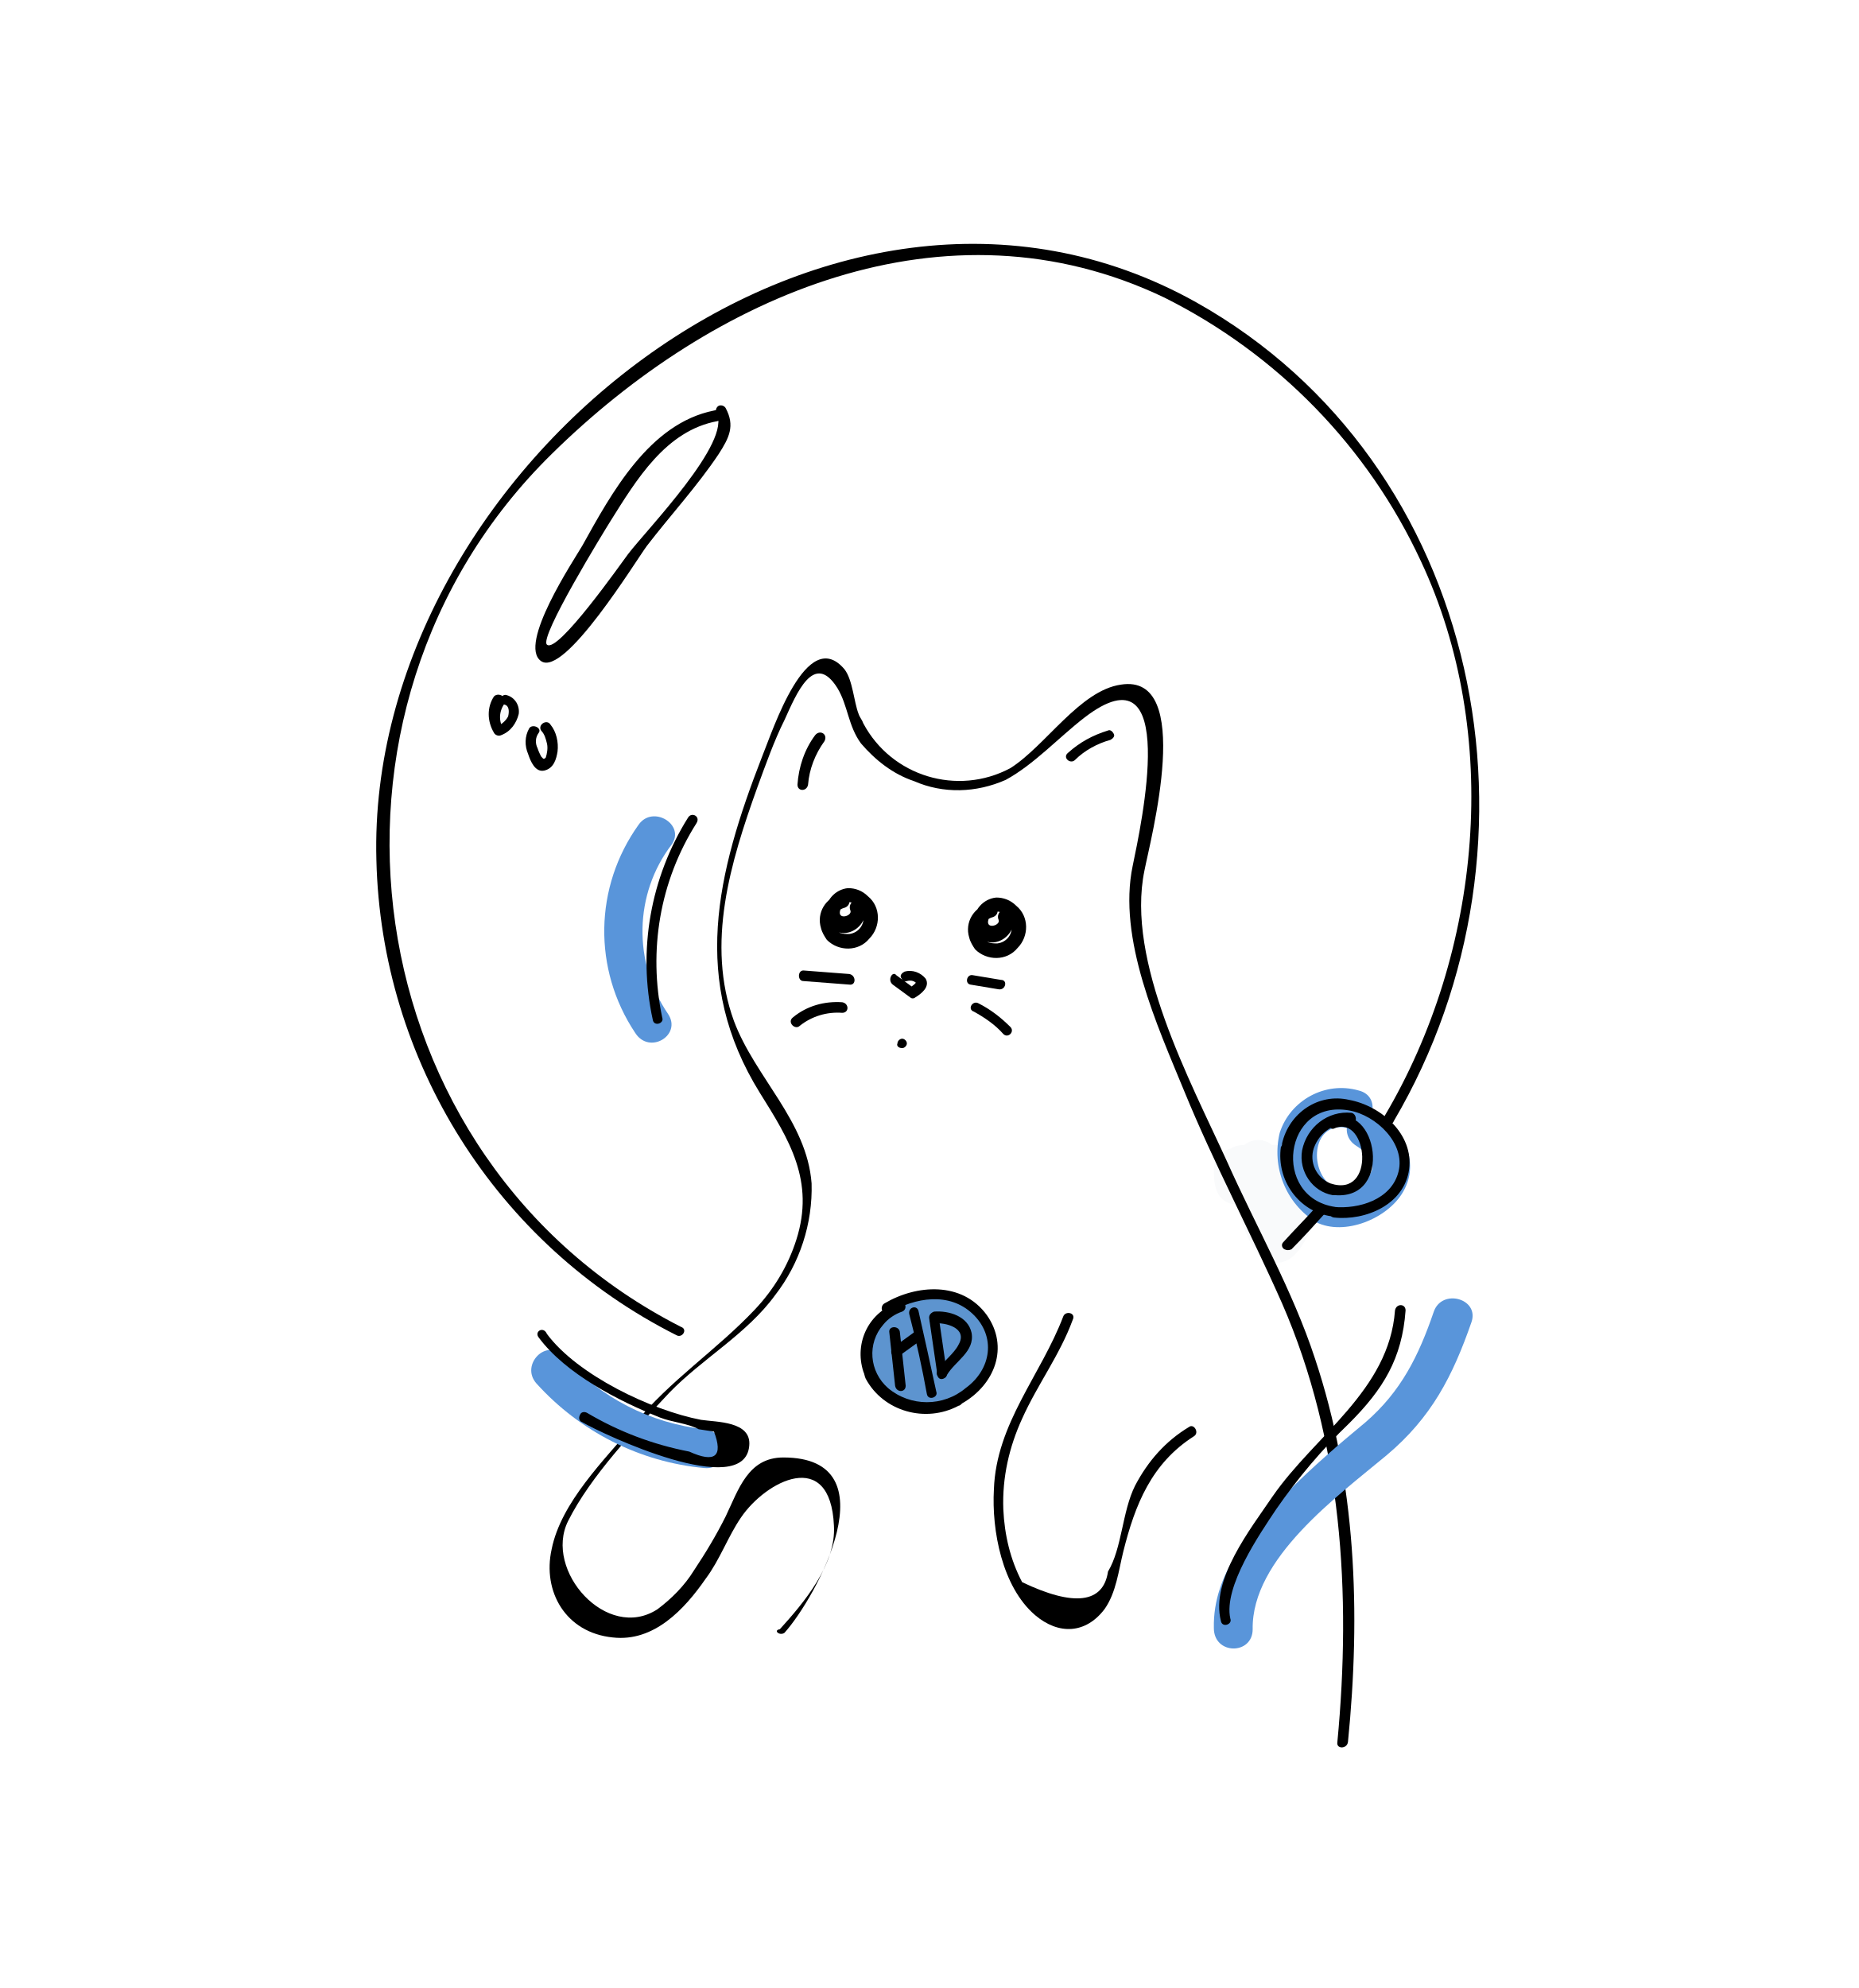
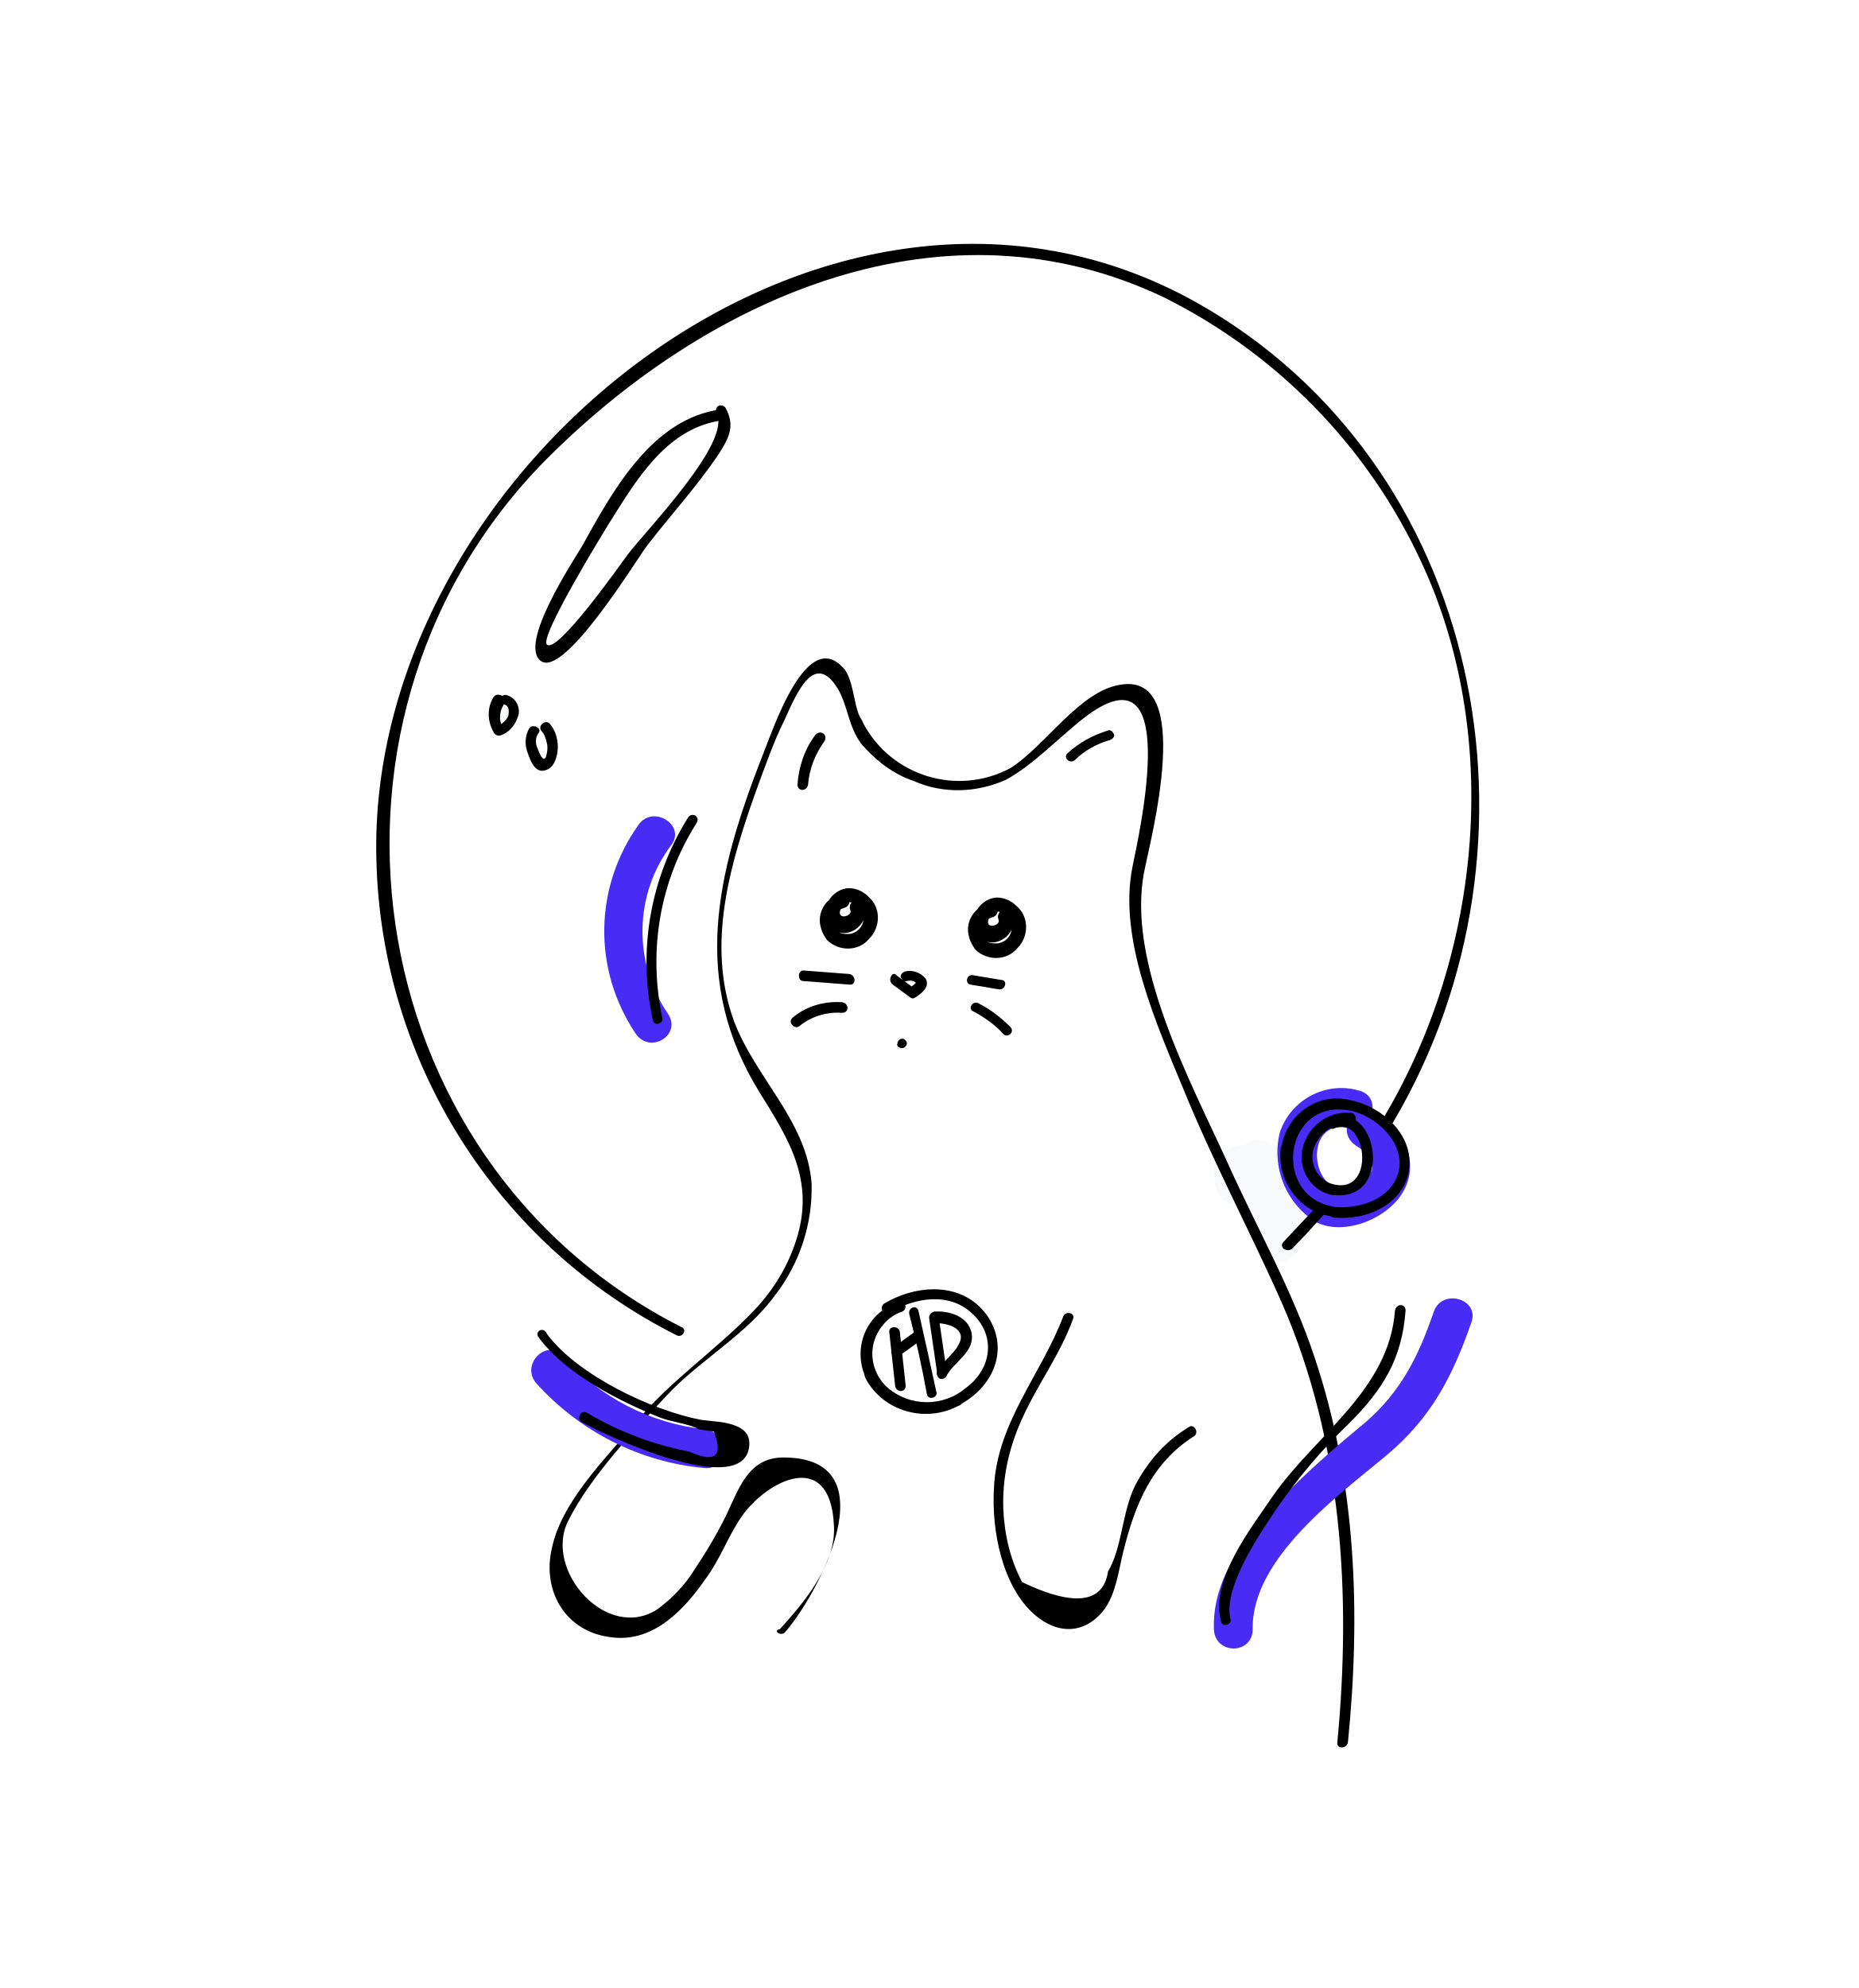
<svg xmlns="http://www.w3.org/2000/svg" version="1.1" id="Layer_1" x="0px" y="0px" viewBox="0 0 158 169" style="enable-background:new 0 0 158 169;" xml:space="preserve">
  <style type="text/css">
	.st0{fill:none;}
	.st1{fill:#F9FAFB;}
- 	.st2{fill:#5995DA;}
- 	.st3{fill:#5D94CF;}
+ 	.st2{fill:#482CF6;}
</style>
-   <g id="Layer_2">
+   <g>
    <g id="Layer_12">
      <path class="st0" d="M57.7,113.2C29.4,99.3,24,60.8,46,38.8c10.7-10.7,25.4-19.4,41.1-17.4c21.5,2.7,31.7,21.6,33.2,24.4    c12.6,23.8-1.3,47.9-2.2,49.3" />
      <path d="M57.9,112.8C30,98.6,24.7,60.4,46.9,38.6C60.6,25.1,80.4,16.4,99,25.3c9.6,4.8,17.3,12.7,21.8,22.4    c6.9,14.7,5.2,33.2-3.1,47.2c-0.1,0.2-0.1,0.5,0.2,0.6c0.2,0.1,0.5,0.1,0.6-0.2c13.9-23.6,7.6-55.9-16.8-69.6    C70.4,8.2,31.1,40,32,73.1c0.4,17.1,10.2,32.7,25.5,40.4C58,113.8,58.5,113,57.9,112.8L57.9,112.8z" />
-       <path class="st1" d="M103.2,99.3c0,0.6,0,1.2,0.2,1.8c0.3,1,1.3,1.5,2.3,1.2c0.6-0.2,1-0.6,1.2-1.2c0.1-0.4,0.3-0.8,0.5-1.2    l-3.3-0.4c0.1,0.8,0.3,1.6,0.6,2.3c0.3,1,1.3,1.5,2.3,1.2c0.7-0.2,1.2-0.9,1.2-1.6c0.1-0.8,0.3-1.5,0.6-2.3h-3.5    c0.2,1.3,0.4,2.6,0.8,3.8c0.3,1,1.3,1.5,2.3,1.2c0.7-0.2,1.2-0.9,1.2-1.6l0.4-3.4l-3.5,0.5c0.4,1.7,0.1,3.6,0.7,5.3l1.7-2.3h0    c-1.1-1.6-4.1-0.6-3.3,1.4c0.5,1.2,1.1,3,2.6,3.3c1.7,0.3,2.5-1.4,3.2-2.6c0.5-0.9,0.2-1.9-0.6-2.5l-0.5-0.4    c-1.8-1.4-3.6,1.7-1.8,3.1l0.5,0.4l-0.6-2.5c-0.3,0.5-0.6,1-0.9,1.4l1.8-0.5c0.4,0.2,0.5,0.2,0.2-0.1c-0.1-0.2-0.2-0.4-0.3-0.7    l-3.3,1.4c0.6,1.1,1.8,1.7,3,1.8c1,0,1.8-0.8,1.8-1.8c0-0.1,0-0.3-0.1-0.4c-0.6-1.7-0.3-3.5-0.7-5.3c-0.5-2.1-3.3-1.4-3.5,0.5    l-0.4,3.4l3.5-0.5c-0.3-1.3-0.6-2.5-0.8-3.8c-0.3-1-1.3-1.5-2.3-1.2c-0.6,0.2-1,0.6-1.2,1.2c-0.3,1.1-0.6,2.1-0.7,3.2l3.5-0.5    c-0.3-0.8-0.5-1.5-0.6-2.3c-0.2-1.5-2.6-1.7-3.3-0.4c-0.3,0.6-0.6,1.3-0.8,2h3.5c-0.2-0.3-0.2-0.6-0.1-0.9    C107,97,103.4,97,103.2,99.3L103.2,99.3z" />
+       <path class="st1" d="M103.2,99.3c0,0.6,0,1.2,0.2,1.8c0.3,1,1.3,1.5,2.3,1.2c0.6-0.2,1-0.6,1.2-1.2c0.1-0.4,0.3-0.8,0.5-1.2    l-3.3-0.4c0.1,0.8,0.3,1.6,0.6,2.3c0.3,1,1.3,1.5,2.3,1.2c0.7-0.2,1.2-0.9,1.2-1.6c0.1-0.8,0.3-1.5,0.6-2.3h-3.5    c0.2,1.3,0.4,2.6,0.8,3.8c0.3,1,1.3,1.5,2.3,1.2c0.7-0.2,1.2-0.9,1.2-1.6l0.4-3.4l-3.5,0.5c0.4,1.7,0.1,3.6,0.7,5.3l1.7-2.3l0,0    c-1.1-1.6-4.1-0.6-3.3,1.4c0.5,1.2,1.1,3,2.6,3.3c1.7,0.3,2.5-1.4,3.2-2.6c0.5-0.9,0.2-1.9-0.6-2.5l-0.5-0.4    c-1.8-1.4-3.6,1.7-1.8,3.1l0.5,0.4l-0.6-2.5c-0.3,0.5-0.6,1-0.9,1.4l1.8-0.5c0.4,0.2,0.5,0.2,0.2-0.1c-0.1-0.2-0.2-0.4-0.3-0.7    l-3.3,1.4c0.6,1.1,1.8,1.7,3,1.8c1,0,1.8-0.8,1.8-1.8c0-0.1,0-0.3-0.1-0.4c-0.6-1.7-0.3-3.5-0.7-5.3c-0.5-2.1-3.3-1.4-3.5,0.5    l-0.4,3.4l3.5-0.5c-0.3-1.3-0.6-2.5-0.8-3.8c-0.3-1-1.3-1.5-2.3-1.2c-0.6,0.2-1,0.6-1.2,1.2c-0.3,1.1-0.6,2.1-0.7,3.2l3.5-0.5    c-0.3-0.8-0.5-1.5-0.6-2.3c-0.2-1.5-2.6-1.7-3.3-0.4c-0.3,0.6-0.6,1.3-0.8,2h3.5c-0.2-0.3-0.2-0.6-0.1-0.9    C107,97,103.4,97,103.2,99.3L103.2,99.3z" />
      <path class="st2" d="M115.5,92.7c-2.8-0.8-5.8,0.8-6.7,3.6c-0.7,2.9,0.5,6,3.1,7.6c2.4,1.2,6.1-0.3,7.4-2.6    c1.5-2.6-0.1-5.5-2.4-6.8c-0.8-0.4-1.8-0.1-2.2,0.7c-0.4,0.8-0.2,1.7,0.6,2.2c0.8,0.5,1.9,1.5,1.1,2.5c-0.6,0.8-2.4,1.5-3.2,0.9    c-2-1.4-1.6-5.6,1.4-4.9C116.7,96.3,117.6,93.2,115.5,92.7L115.5,92.7z" />
      <path class="st2" d="M56.8,86.2c-3-4.4-2.9-10.2,0.3-14.4c1.2-1.7-1.6-3.4-2.8-1.7c-3.8,5.3-3.9,12.3-0.3,17.7    C55.2,89.7,58,88,56.8,86.2L56.8,86.2z" />
      <path class="st0" d="M66.4,138.5c4.4-4.4,5.8-9.4,4-12c-1-1.4-3.2-2.6-5-2c-1.5,0.5-2,2.1-3,4c-1.2,2.5-4.6,9.4-9,10    c-2.4,0.3-4.8-0.9-6-3c-1-1.8-0.3-3.8,0-5c0.5-1.8,1.5-2.7,4-6c1.9-2.5,2.9-3.7,4-5c6.1-7,8.7-6.5,11.3-11.4    c1.4-2.3,2-4.9,1.9-7.5c-0.2-2-0.9-3.9-2-5.6c-2.7-4.2-5.3-7.5-5.7-12.7c-0.3-4.9,1-9.8,2.7-14.3c0.9-2.4,4.2-12.4,6.8-12.1    c1.7,0.2,0.8,4.8,4.3,8c2.4,2.2,6.6,3.5,9.9,2.2c1.7-0.6,1.9-1.4,8.8-6.7c0.8-0.6,2-1.5,3-1.2s1.3,1.9,1.4,2.9    c0.6,4.6,0.9,6.9-0.9,11.9c-2.7,7.3,9.6,31.6,11.2,34.7c4.1,8.3,8,21,6,40.1" />
      <path d="M66.7,138.8c2.7-3,9.2-14.9-0.1-14.9c-3,0-3.8,2.7-4.9,5c-0.8,1.6-1.7,3.1-2.7,4.6c-0.8,1.3-1.9,2.4-3.1,3.3    c-4.3,2.8-9.7-3.3-7.6-7.5c1.9-3.8,5.7-7.8,8.6-10.9c2.8-2.9,6.6-5,9-8.3c2.1-2.7,3.2-6.1,3.1-9.5c-0.4-5.3-4.8-9-6.6-13.8    c-2.4-6.6-0.3-13.5,2-19.9c0.7-1.9,1.4-3.9,2.3-5.7c1-2.2,2.5-5.9,4.5-2.7c0.9,1.5,0.9,3.2,2,4.7c1.2,1.4,2.7,2.6,4.5,3.2    c2.5,1.1,5.3,1,7.8-0.1c2.4-1.3,4.5-3.6,6.7-5.3c8.2-6.3,4.8,9.2,4.1,12.6c-1.3,6.2,2.1,13.6,4.4,19.2c2.5,6.1,5.6,11.9,8.3,18    c5.1,11.7,5.9,24.7,4.7,37.3c-0.1,0.6,0.8,0.6,0.9,0c1.1-11,0.7-22.1-2.8-32.6c-1.9-5.8-5-11.2-7.5-16.8c-3.1-6.8-8.6-17-7-24.7    c0.5-2.6,4.3-16.8-2-15.8c-3.5,0.5-6.4,5.2-9.4,7.1c-4.5,2.4-10.1,0.7-12.5-3.8c-0.1-0.3-0.3-0.5-0.4-0.8c-0.4-1-0.5-2.9-1.2-3.8    c-3.2-3.8-6.1,5.2-7,7.4c-3.9,10-6.1,19.1-0.2,28.6c2.5,4,4.7,7.5,3.1,12.5c-0.7,2.2-1.9,4.2-3.5,5.9c-3.3,3.5-7.2,6-10.3,9.8    c-2.5,3-6.2,6.6-7,10.6c-0.8,3.6,1.2,7.1,5.2,7.5c3.5,0.4,6.1-2.4,7.9-5c1.2-1.6,1.9-3.6,3-5.2c2.1-3.1,7.6-6,7.9,0.7    c0.2,3.3-2.6,6.6-4.6,8.8C65.7,138.6,66.3,139.1,66.7,138.8L66.7,138.8z" />
      <path d="M90.4,111.9c-1.9,5-5.7,9.1-5.9,14.7c-0.2,3.5,0.7,8.3,3.5,10.7c2,1.7,4.3,1.6,5.9-0.5c1-1.4,1.2-3.3,1.6-4.9    c1-4,2.4-7.5,6-9.8c0.5-0.3,0-1.1-0.4-0.8c-2,1.2-3.5,2.9-4.6,5c-1.1,2.2-1.1,5.3-2.3,7.3c-0.4,2.7-2.9,3-7.3,0.9    c-1-1.9-1.5-4-1.6-6.2c-0.1-2.7,0.5-5.3,1.6-7.7c1.3-2.9,3.2-5.4,4.3-8.4C91.5,111.6,90.6,111.4,90.4,111.9L90.4,111.9z" />
      <path class="st2" d="M106.5,138.5c-0.1-6,7.2-11.3,11.4-14.8c3.8-3.2,5.6-6.7,7.2-11.3c0.7-2-2.5-2.9-3.2-0.9    c-1.3,3.8-2.8,6.8-5.8,9.4c-2.3,1.9-4.5,3.8-6.6,5.9c-3.1,3.3-6.4,6.9-6.3,11.6C103.2,140.7,106.5,140.7,106.5,138.5L106.5,138.5z    " />
      <path class="st2" d="M45.6,117.6c3.7,4.1,8.8,6.7,14.3,7.2c2.1,0.2,2.1-3.1,0-3.3c-4.6-0.5-8.9-2.7-12-6.2    C46.5,113.7,44.2,116,45.6,117.6L45.6,117.6z" />
-       <path d="M111.9,102.6c-0.9,1-1.9,2-2.8,3c-0.2,0.2-0.1,0.5,0.1,0.6c0.2,0.1,0.4,0.1,0.6,0c1-1,1.9-2,2.8-3    C112.9,102.8,112.2,102.2,111.9,102.6z" />
+       <path d="M111.9,102.6c-0.9,1-1.9,2-2.8,3c-0.2,0.2-0.1,0.5,0.1,0.6s0.4,0.1,0.6,0c1-1,1.9-2,2.8-3    C112.9,102.8,112.2,102.2,111.9,102.6z" />
      <path class="st0" d="M60.8,35.3c-2.9,0.3-5.1,2.7-6.9,5c-3.3,4.4-5.9,9.2-8,14.2c-0.2,0.3-0.2,0.7-0.1,1c0.4,0.6,1.3,0,1.7-0.5    l13-16.8c0.8-1,1.6-2.6,0.6-3.5" />
      <path d="M60.7,34.9c-5.5,1.1-8.7,7-11.2,11.5c-0.7,1.2-5.5,8.4-3.5,9.8s8.1-8.6,9-9.8c2-2.6,4.3-5.1,6.1-7.8    c0.9-1.4,1.4-2.4,0.6-3.9c-0.1-0.2-0.4-0.3-0.6-0.2s-0.3,0.4-0.2,0.6c1.4,2.4-5.9,9.9-7.5,12c-0.6,0.8-6,8.5-6.9,7.7    c-0.7-0.6,4.9-9.7,5.4-10.5c2.2-3.5,4.7-7.7,9.1-8.5C61.6,35.6,61.3,34.7,60.7,34.9L60.7,34.9z" />
      <path d="M69.3,62.5c-0.9,1.2-1.4,2.7-1.5,4.2c0,0.6,0.8,0.6,0.9,0c0.1-1.3,0.6-2.6,1.4-3.7C70.4,62.4,69.7,62,69.3,62.5L69.3,62.5    z" />
      <path d="M91.4,64.6c0.8-0.8,1.9-1.4,3-1.7c0.2-0.1,0.4-0.3,0.3-0.5s-0.3-0.4-0.5-0.3l0,0c-1.3,0.4-2.4,1-3.4,1.9    C90.3,64.4,91,65,91.4,64.6L91.4,64.6z" />
      <path d="M71.5,76c-1.3,0.3-2.1,1.6-1.7,2.9c0.1,0.4,0.3,0.7,0.5,1c1,1,2.7,1,3.6-0.1c1-1,1-2.7-0.1-3.6c-0.5-0.5-1.1-0.7-1.7-0.7    c-1.1,0.1-2,1.1-1.9,2.2c0,0.4,0.2,0.8,0.4,1.1c1.3,1.4,3.6-0.3,2.8-2c-0.4-0.7-1.4-0.1-1.1,0.6c0.2,0.5-1.3,0.9-0.8-0.2    s1.8-0.2,1.9,0.7c0.1,0.7-0.4,1.4-1.2,1.5c-0.3,0-0.5,0-0.8-0.1c-0.5-0.3-0.7-1-0.4-1.5c0.2-0.3,0.4-0.5,0.7-0.6    C72.6,77,72.2,75.8,71.5,76L71.5,76z" />
      <path d="M75.9,83.7l1.5,1.1c0.1,0.1,0.3,0.1,0.4,0c0.5-0.3,1.3-0.9,0.9-1.6c-0.4-0.5-1.1-0.8-1.8-0.6c-0.2,0.1-0.4,0.3-0.3,0.5    s0.3,0.4,0.5,0.3l0,0c0.4-0.1,0.7,0,0.9,0.3v-0.4c-0.1,0.3-0.4,0.5-0.7,0.7h0.4l-1.5-1.1C75.9,82.5,75.4,83.3,75.9,83.7L75.9,83.7    z" />
      <path d="M68.3,83.4l3.9,0.3c0.6,0.1,0.6-0.8,0-0.9l-3.9-0.3C67.8,82.5,67.8,83.4,68.3,83.4z" />
      <path d="M68,87.2c1-0.8,2.3-1.2,3.6-1.1c0.6,0,0.6-0.8,0-0.9c-1.5-0.1-3,0.3-4.2,1.3C66.9,86.9,67.6,87.6,68,87.2L68,87.2z" />
      <path d="M82.5,83.7l2.4,0.4c0.6,0.1,0.8-0.8,0.2-0.8l-2.4-0.4C82.2,82.8,82,83.6,82.5,83.7z" />
      <path d="M82.8,86c0.9,0.5,1.8,1.1,2.5,1.9c0.4,0.4,1-0.2,0.6-0.6c-0.8-0.8-1.7-1.5-2.7-2C82.7,85,82.2,85.8,82.8,86L82.8,86z" />
      <path d="M76.7,89.1c0.2,0,0.4-0.2,0.4-0.4c0-0.2-0.2-0.4-0.4-0.4c-0.2,0-0.4,0.2-0.4,0.4C76.2,88.9,76.4,89.1,76.7,89.1z" />
      <path class="st1" d="M42.4,59.5c-0.6,0.8-0.6,1.8-0.1,2.6c0.5-0.2,1-0.7,1.2-1.2c0.2-0.6,0-1.2-0.6-1.4" />
      <path d="M42,59.2c-0.6,0.9-0.6,2.1,0,3.1c0.1,0.2,0.4,0.3,0.6,0.2c0.8-0.3,1.3-1,1.5-1.8c0.1-0.7-0.3-1.4-1-1.6    c-0.5-0.2-0.8,0.7-0.2,0.8c0.4,0.1,0.4,0.6,0.3,1c-0.2,0.4-0.6,0.7-1,0.9l0.6,0.2c-0.4-0.7-0.4-1.5,0.1-2.2    C43.2,59.3,42.4,58.8,42,59.2L42,59.2z" />
      <path class="st0" d="M45.3,62.1c-0.6,0.7-0.1,1.8,0.3,2.6c0.1,0.2,0.2,0.3,0.4,0.4c0.3,0.1,0.6-0.2,0.7-0.5c0.4-0.9,0.2-2-0.4-2.8    " />
      <path d="M45,61.9c-0.4,0.7-0.4,1.5-0.1,2.2c0.2,0.6,0.6,1.6,1.4,1.4s1-1,1.1-1.6c0.1-0.8-0.1-1.7-0.6-2.3c-0.3-0.5-1.1,0-0.8,0.5    c0.3,0.3,0.4,0.7,0.5,1.1c0.1,0.4,0,0.9-0.1,1.2c-0.2,0.2-0.2,0.1-0.4-0.1c-0.1-0.2-0.2-0.4-0.3-0.7c-0.2-0.4-0.2-0.9,0.1-1.3    C46.1,61.9,45.3,61.5,45,61.9z" />
      <path d="M113.5,102.6c-5.4-0.8-4.4-9.2,1.2-8.2c2.3,0.4,4.8,2.8,4.2,5.2s-3.4,3.2-5.5,3c-0.6-0.1-0.6,0.8,0,0.9    c2.7,0.3,6-1.1,6.4-4.1s-2.4-5.4-5.1-5.9c-2.6-0.6-5.1,1.1-5.7,3.7c0,0.1,0,0.2-0.1,0.3c-0.4,2.8,1.5,5.5,4.3,5.9    C113.8,103.6,114.1,102.7,113.5,102.6z" />
      <path class="st0" d="M114.9,95.1c-1.4-0.1-2.8,0.6-3.5,1.9c-0.6,1.3-0.3,2.8,0.8,3.8c1.2,0.8,2.8,0.6,3.7-0.6    c0.6-1.1,0.6-2.5-0.1-3.6c-0.2-0.4-0.4-0.7-0.7-0.9c-0.5-0.4-1.2-0.4-1.7-0.2" />
      <path d="M114.9,94.6c-2-0.2-3.8,1.2-4.2,3.2c-0.3,1.8,0.9,3.5,2.6,3.8c0.1,0,0.1,0,0.2,0c5,0.4,3.6-8-0.2-6.5    c-0.5,0.2-0.3,1.1,0.2,0.8c2.8-1.1,3.5,6-0.4,4.7c-1.2-0.5-1.8-1.8-1.4-3c0.5-1.4,1.8-2.2,3.2-2.1    C115.4,95.6,115.4,94.7,114.9,94.6L114.9,94.6z" />
-       <path class="st3" d="M76.5,111.1c-2,0.6-3.2,2.6-2.9,4.7c0.4,2,2.1,3.5,4.1,3.9c2,0.2,4.1-0.5,5.4-2.1c0.4-0.5,0.8-1.1,1-1.7    c0.5-2.2-0.6-4.5-2.7-5.4c-2.1-0.8-4.4-0.5-6.2,0.7" />
+       <path class="st0" d="M76.5,111.1c-2,0.6-3.2,2.6-2.9,4.7c0.4,2,2.1,3.5,4.1,3.9c2,0.2,4.1-0.5,5.4-2.1c0.4-0.5,0.8-1.1,1-1.7    c0.5-2.2-0.6-4.5-2.7-5.4c-2.1-0.8-4.4-0.5-6.2,0.7" />
      <path d="M76.4,110.7c-2.5,0.8-3.8,3.4-3,5.9c0.1,0.2,0.1,0.4,0.2,0.6c1.5,2.8,5.1,3.8,7.9,2.3c0.1,0,0.2-0.1,0.3-0.2    c2.8-1.6,4-4.8,2.1-7.5c-2.1-2.9-6-2.6-8.7-1c-0.2,0.1-0.3,0.4-0.2,0.6c0.1,0.2,0.4,0.3,0.6,0.2c2.2-1.3,5.1-1.8,7.1,0.1    s1.6,4.7-0.6,6.3c-1.9,1.6-4.7,1.6-6.6,0c-1.6-1.4-1.8-3.8-0.4-5.4c0.4-0.5,1-0.9,1.6-1.1C77.2,111.3,77,110.5,76.4,110.7    L76.4,110.7z" />
      <path d="M75.6,113.2l0.5,4.6c0.1,0.6,0.9,0.6,0.9,0l-0.5-4.6C76.4,112.7,75.6,112.7,75.6,113.2z" />
      <path d="M76.4,115.3l1.8-1.3c0.5-0.3,0-1.1-0.4-0.8l-1.8,1.3C75.5,114.8,75.9,115.6,76.4,115.3L76.4,115.3z" />
      <path d="M77.3,111.7c0.6,2.3,1.1,4.6,1.5,6.8c0.1,0.6,1,0.3,0.8-0.2c-0.5-2.3-1-4.6-1.5-6.8C78,110.9,77.2,111.1,77.3,111.7z" />
      <path d="M79,112.1l0.7,4.8c0.1,0.6,0.9,0.3,0.8-0.2l-0.7-4.8C79.8,111.3,78.9,111.5,79,112.1z" />
      <path d="M79.4,112.5c1-0.1,2.9,0.4,2.1,1.8c-0.4,0.8-1.3,1.4-1.8,2.2c-0.1,0.2-0.1,0.5,0.2,0.6c0.2,0.1,0.5,0.1,0.6-0.2    c0.7-1.2,2.4-2,2.1-3.6c-0.3-1.4-1.9-1.9-3.2-1.8C78.9,111.7,78.9,112.6,79.4,112.5L79.4,112.5z" />
      <path d="M84.1,76.8c-1.3,0.3-2.1,1.6-1.7,2.9c0.1,0.4,0.3,0.7,0.5,1c1,1,2.7,1,3.6-0.1c1-1,1-2.7-0.1-3.6    c-0.5-0.5-1.1-0.7-1.7-0.7c-1.1,0.1-2,1.1-1.9,2.2c0,0.4,0.2,0.8,0.4,1.1c1.3,1.4,3.6-0.3,2.8-2c-0.4-0.7-1.4-0.1-1.1,0.6    c0.2,0.5-1.3,0.9-0.8-0.2s1.8-0.2,1.9,0.7c0.1,0.7-0.4,1.4-1.2,1.5c-0.3,0-0.5,0-0.8-0.1c-0.5-0.3-0.7-1-0.4-1.5    c0.2-0.3,0.4-0.5,0.7-0.6C85.2,77.8,84.8,76.6,84.1,76.8L84.1,76.8z" />
      <path d="M45.8,113.7c2.3,3.1,6.8,5.4,10.3,6.8c1,0.4,2.4,0.5,3.3,1l1.3,0.2c0.8,2.1,0.1,2.7-2.1,1.7c-3.1-0.6-6-1.7-8.7-3.3    c-0.2-0.1-0.5-0.1-0.6,0.2c-0.1,0.2-0.1,0.5,0.2,0.6c1.7,1,13.8,6.7,14.2,2c0.2-2.1-2.8-2-4.1-2.2c-4.2-0.8-10.5-3.8-13.1-7.3    C46.2,112.7,45.4,113.2,45.8,113.7L45.8,113.7z" />
      <path d="M104.6,137.6c-0.6-2.7,2.5-7.2,3.9-9.3c1.8-2.6,3.9-5.1,6.2-7.3c2.9-2.9,4.5-5.5,4.8-9.6c0-0.6-0.8-0.6-0.9,0    c-0.5,6.8-6.8,10.6-10.4,15.8c-1.9,2.8-5.3,7.1-4.4,10.6C103.9,138.4,104.8,138.1,104.6,137.6z" />
      <path d="M58.5,69.5c-3.2,5.1-4.3,11.3-3,17.2c0.1,0.6,1,0.3,0.8-0.2c-1.2-5.7-0.2-11.6,2.9-16.5C59.6,69.4,58.8,69,58.5,69.5    L58.5,69.5z" />
    </g>
  </g>
</svg>
